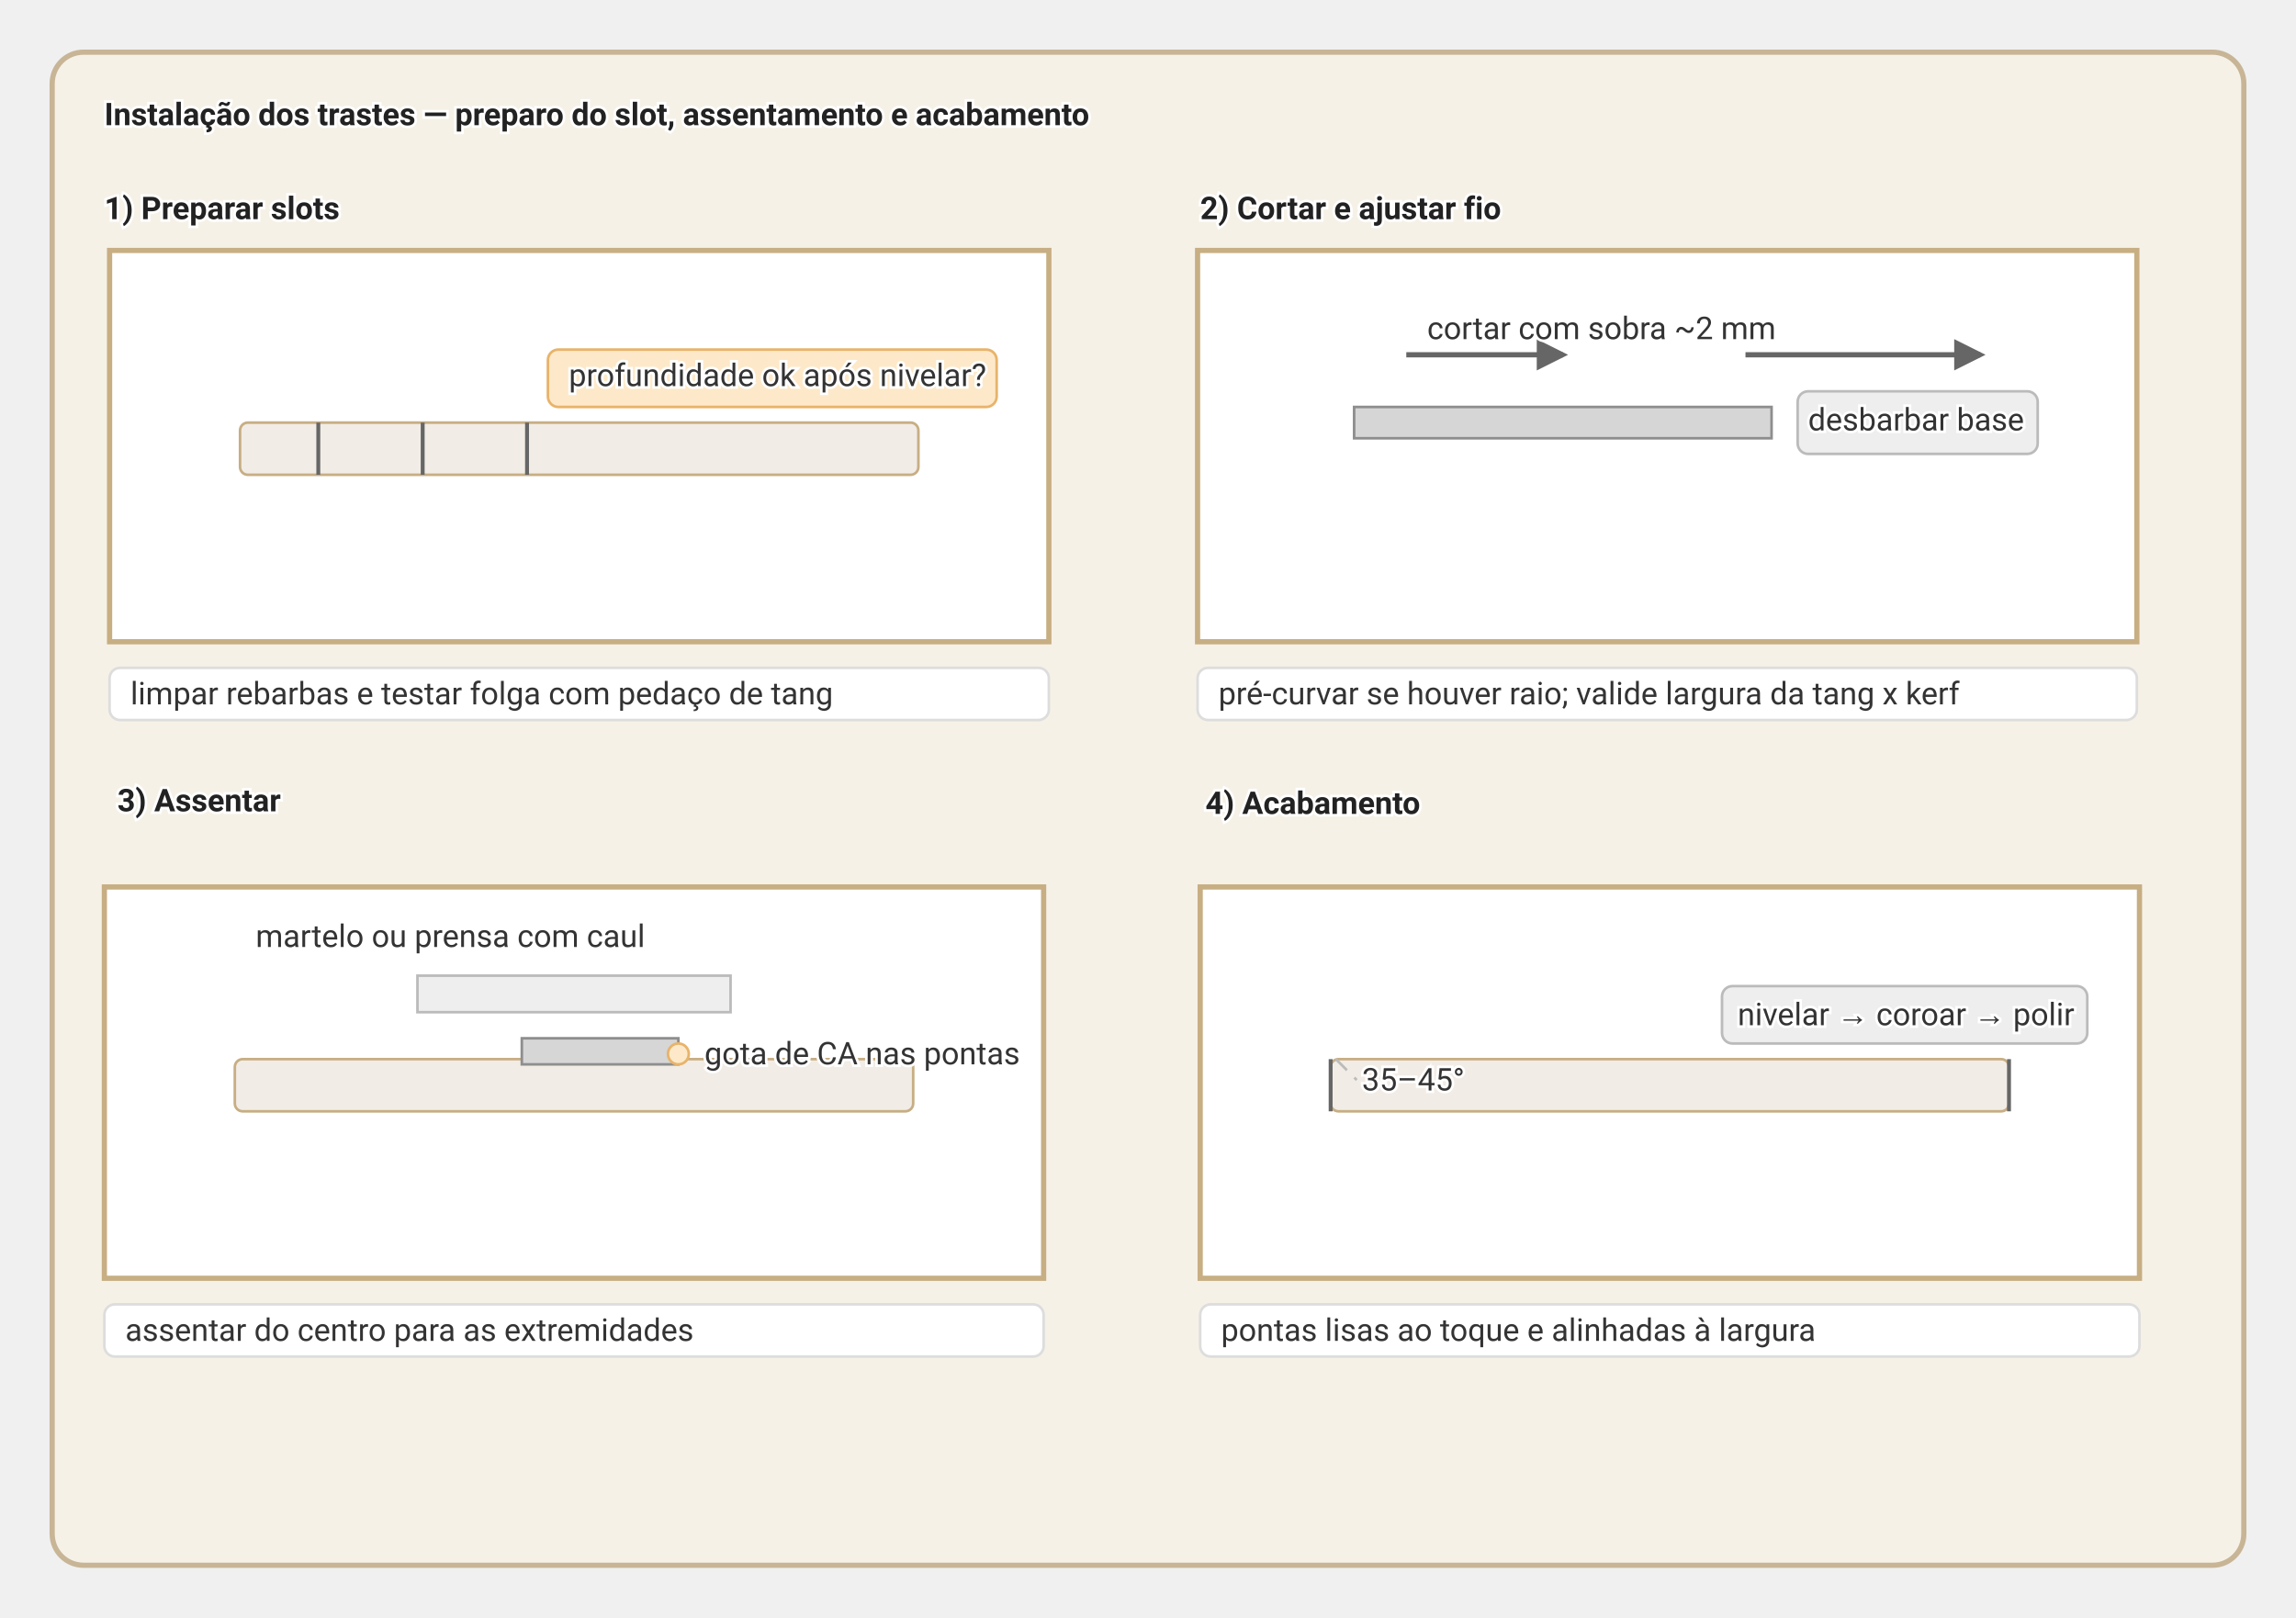
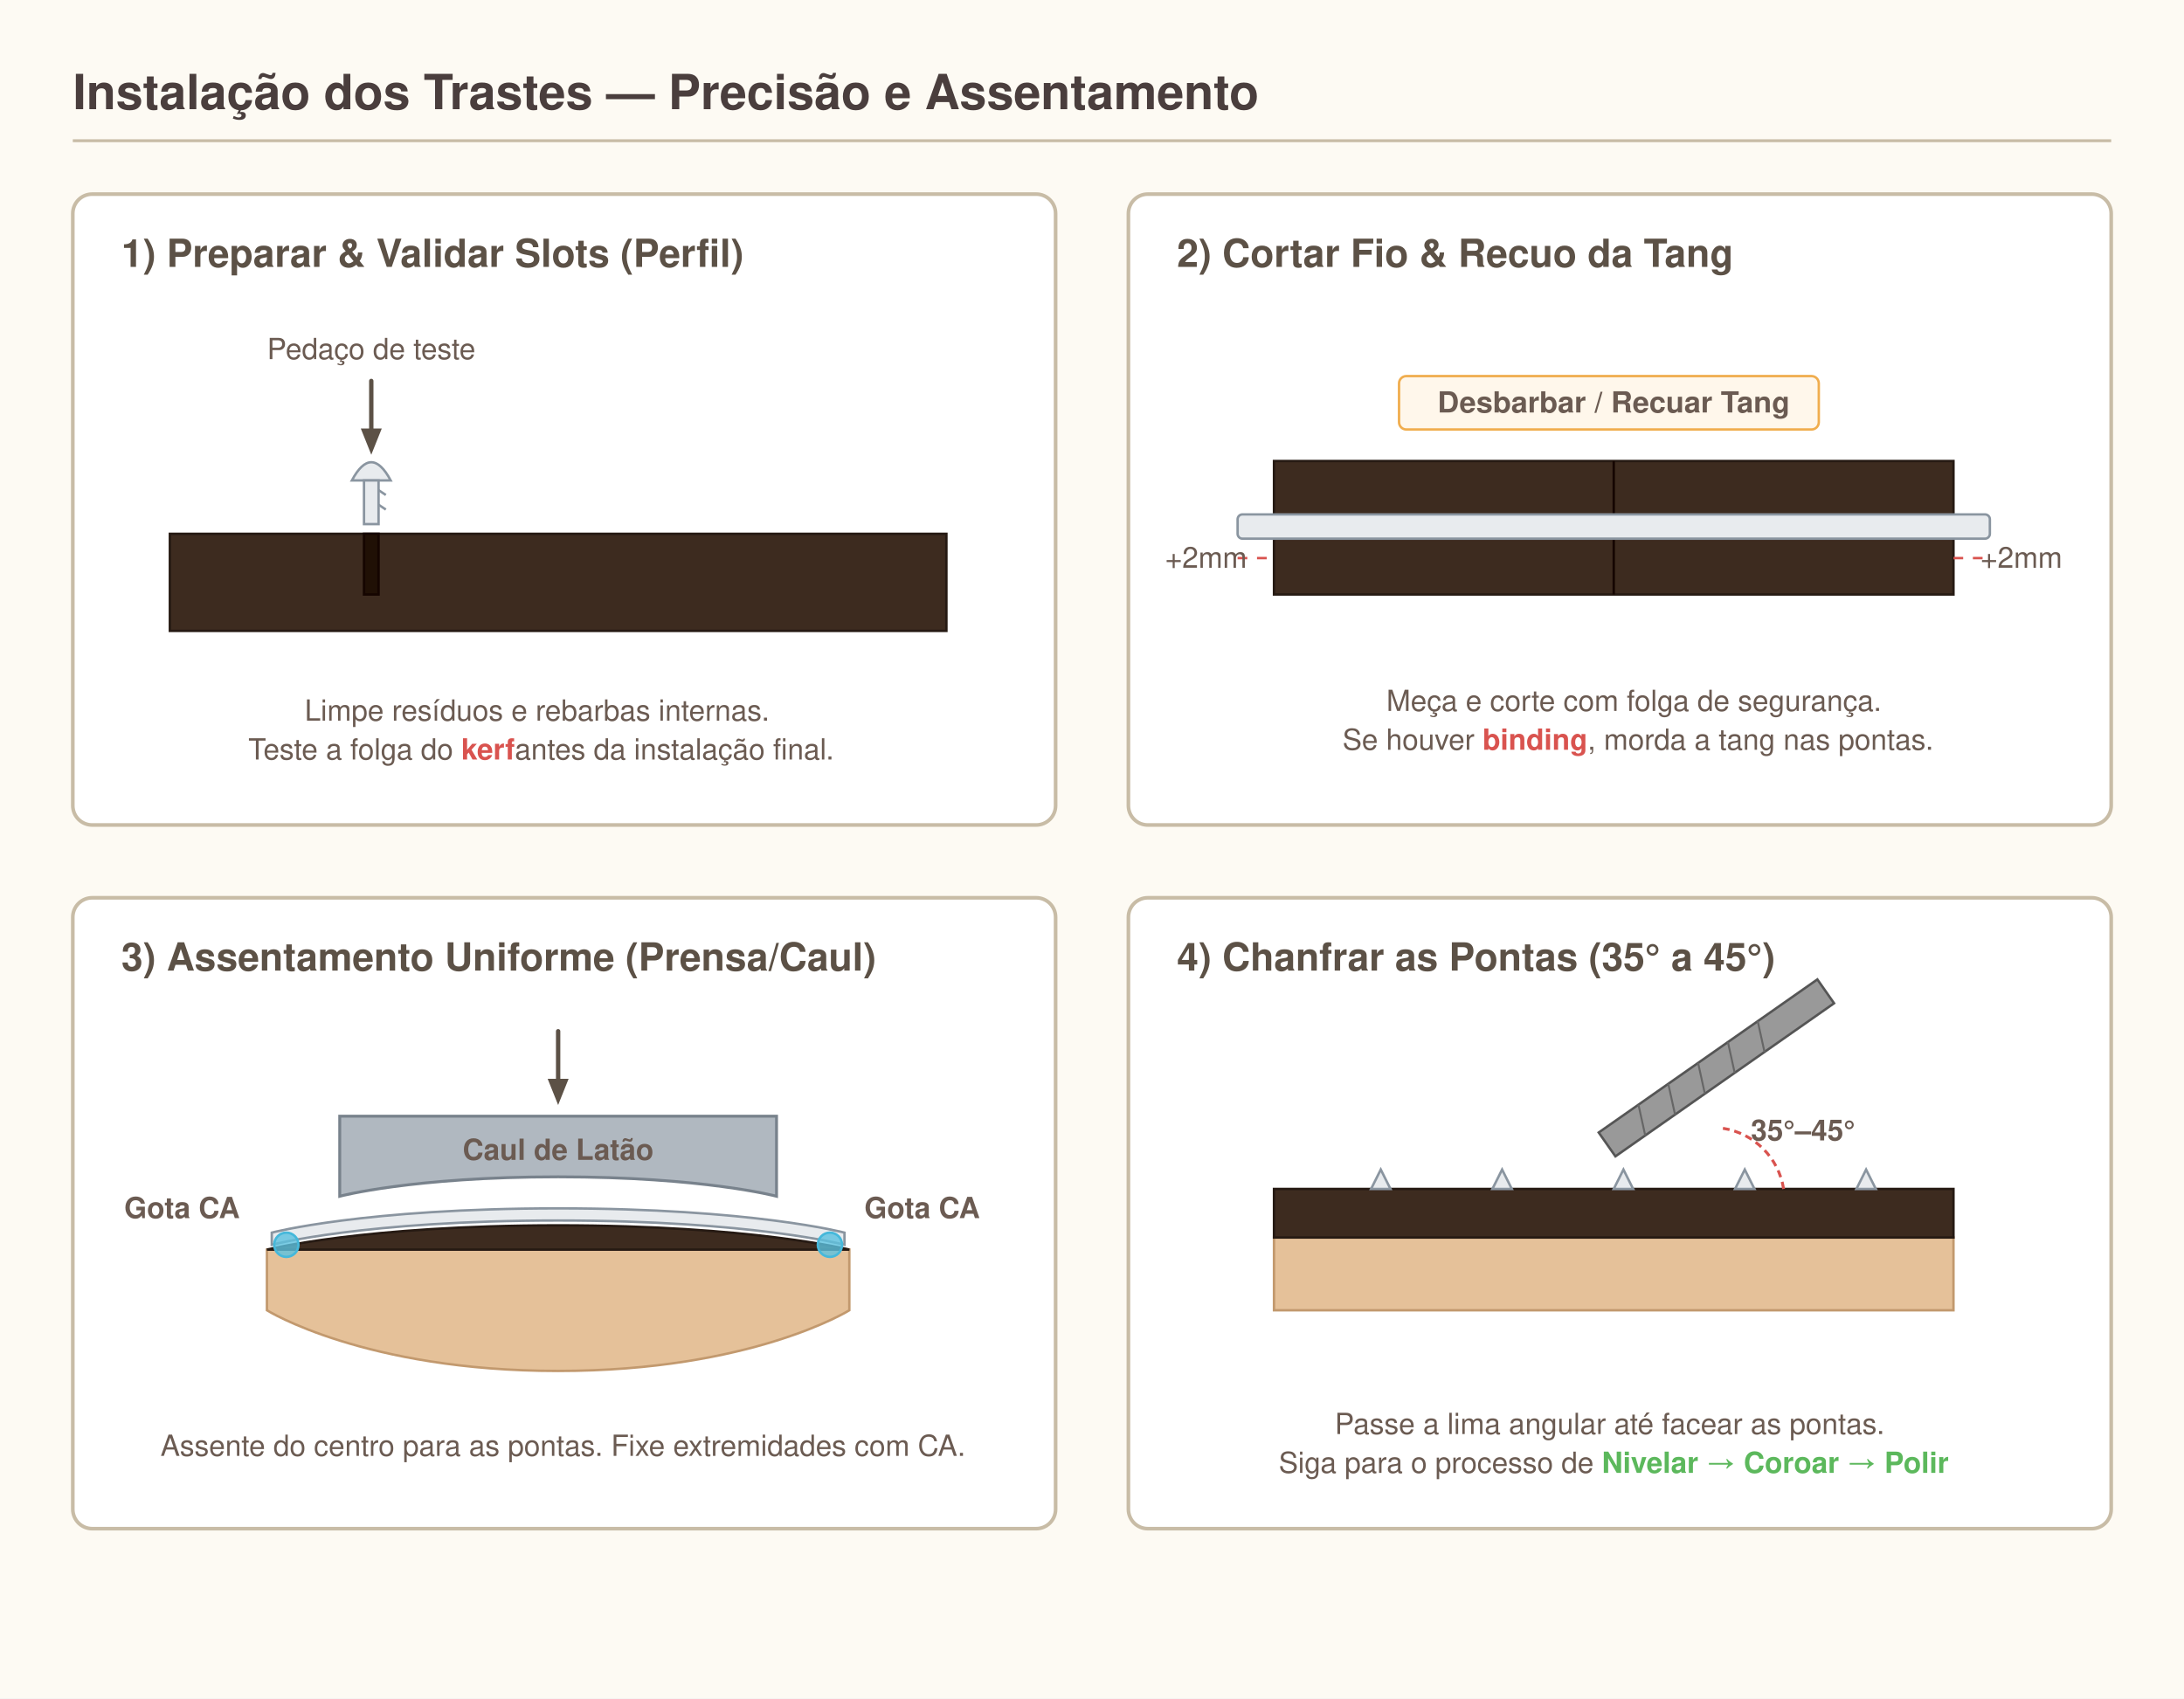
- <svg xmlns="http://www.w3.org/2000/svg" width="880" height="620" font-size="12" font-family="system-ui,Segoe UI,Roboto,Arial">
+ <svg xmlns="http://www.w3.org/2000/svg" width="900" height="700">
  <defs>
-     <marker orient="auto" refY="3" refX="5" markerHeight="6" markerWidth="6" id="arr-f">
-       <polygon id="svg_1" vector-effect="non-scaling-stroke" fill="#666" points="0,0 6,3 0,6" />
+     <marker orient="auto-start-reverse" markerHeight="6" markerWidth="6" refY="5" refX="5" viewBox="0 0 10 10" id="arrow-action">
+       <path id="svg_1" fill="#5c5146" d="m0,1l10,4l-10,4l0,-8z" />
    </marker>
  </defs>
  <g>
-     <rect id="svg_2" vector-effect="non-scaling-stroke" stroke-width="2" stroke="#c8b596" fill="#f6f1e7" class="panel" rx="12" height="580" width="840" y="20" x="20" />
-     <text id="svg_3" stroke="#fff" stroke-width="2px" paint-order="stroke fill" font-weight="700" fill="#222" class="title" y="48" x="40">Instalação dos trastes — preparo do slot, assentamento e acabamento</text>
-     <text id="svg_4" stroke="#fff" stroke-width="2px" paint-order="stroke fill" font-weight="700" fill="#222" class="title" y="84" x="40">1) Preparar slots</text>
-     <g id="svg_5">
-       <rect id="svg_6" vector-effect="non-scaling-stroke" stroke-width="2" stroke="#c7ae83" fill="#fff" class="board" height="150" width="360" y="96" x="42" />
-       <rect id="svg_7" vector-effect="non-scaling-stroke" stroke="#c7ae83" fill="#f2ece6" class="fb" rx="3" height="20" width="260" y="162" x="92" />
-       <line id="svg_8" vector-effect="non-scaling-stroke" stroke-width="1.5" stroke="#666" class="slot" y2="182" x2="122" y1="162" x1="122" />
-       <line id="svg_9" vector-effect="non-scaling-stroke" stroke-width="1.5" stroke="#666" class="slot" y2="182" x2="162" y1="162" x1="162" />
-       <line id="svg_10" vector-effect="non-scaling-stroke" stroke-width="1.5" stroke="#666" class="slot" y2="182" x2="202" y1="162" x1="202" />
-       <rect stroke="#e8b36b" id="svg_11" vector-effect="non-scaling-stroke" fill="#fde9c9" class="warn" rx="4" height="22" width="172" y="134" x="210" />
-       <text id="svg_12" stroke="#fff" stroke-width="2px" paint-order="stroke fill" fill="#333" class="note" y="148" x="218">profundidade ok após nivelar?</text>
-       <rect id="svg_13" vector-effect="non-scaling-stroke" stroke="#ddd" fill="#fff" class="labelbox" rx="4" height="20" width="360" y="256" x="42" />
-       <text id="svg_14" stroke="#fff" stroke-width="2px" paint-order="stroke fill" fill="#333" class="note" y="270" x="50">limpar rebarbas e testar folga com pedaço de tang</text>
+     <rect id="svg_3" fill="#fdfaf3" class="bg-canvas" height="700" width="900" />
+     <text id="svg_4" fill="#4a3e3d" font-weight="bold" font-size="20px" font-family="'Helvetica Neue', Helvetica, Arial, sans-serif" class="text-main-title" y="45" x="30">Instalação dos Trastes — Precisão e Assentamento</text>
+     <line id="svg_5" stroke-width="1.2" stroke="#c8bca6" y2="58" x2="870" y1="58" x1="30" />
+     <g id="svg_6">
+       <rect id="svg_7" x="30" y="80" rx="8" stroke-width="1.5" stroke="#c8bca6" fill="#ffffff" class="bg-panel" height="260" width="405" />
+       <text id="svg_8" fill="#5c5146" font-weight="bold" font-size="16px" font-family="'Helvetica Neue', Helvetica, Arial, sans-serif" class="text-step-title" y="110" x="50">1) Preparar &amp; Validar Slots (Perfil)</text>
+       <rect id="svg_9" stroke="#261a13" fill="#3d2b1f" class="escala-dark" height="40" width="320" y="220" x="70" />
+       <rect id="svg_10" stroke="#150500" fill="#201005" class="fret-slot" height="25" width="6" y="220" x="150" />
+       <g id="svg_11">
+         <path id="svg_12" stroke="#8a95a0" fill="#e8ebee" class="fret-wire" d="m145,198q8,-15 16,0l-16,0z" />
+         <rect id="svg_13" stroke="#8a95a0" fill="#e8ebee" class="fret-wire" height="18" width="6" y="198" x="150" />
+         <line id="svg_14" stroke="#8a95a0" y2="204" x2="159" y1="202" x1="156" />
+         <line id="svg_15" stroke="#8a95a0" y2="210" x2="159" y1="208" x1="156" />
+         <text id="svg_16" text-anchor="middle" fill="#6b5b52" font-family="'Helvetica Neue', Helvetica, Arial, sans-serif" font-size="12px" class="text-label" y="148" x="153">Pedaço de teste</text>
+       </g>
+       <line id="svg_17" stroke-linecap="round" fill="#5c5146" stroke-width="1.8" stroke="#5c5146" marker-end="url(#arrow-action)" class="seta-ação" y2="182" x2="153" y1="157" x1="153" />
+       <text id="svg_18" fill="#6b5b52" font-size="12px" font-family="'Helvetica Neue', Helvetica, Arial, sans-serif" text-anchor="middle" class="text-label" y="297" x="365">
+         <tspan id="svg_19" dy="0" x="223">Limpe resíduos e rebarbas internas.</tspan>
+         <tspan id="svg_20" dy="16" x="223">Teste a folga do
+      <tspan id="svg_21" font-weight="bold" fill="#d9534f" class="text-highlight">kerf</tspan>antes da instalação final.</tspan>
+       </text>
    </g>
-     <text id="svg_15" stroke="#fff" stroke-width="2px" paint-order="stroke fill" font-weight="700" fill="#222" class="title" y="84" x="460">2) Cortar e ajustar fio</text>
-     <g id="svg_16">
-       <rect id="svg_17" vector-effect="non-scaling-stroke" stroke-width="2" stroke="#c7ae83" fill="#fff" class="board" height="150" width="360" y="96" x="459" />
-       <rect id="svg_18" vector-effect="non-scaling-stroke" stroke="#8e8e8e" fill="#d6d6d6" class="wire" height="12" width="160" y="156" x="519" />
-       <rect stroke="#bbb" id="svg_19" vector-effect="non-scaling-stroke" fill="#eee" class="beam" rx="4" height="24" width="92" y="150" x="689" />
-       <text id="svg_20" stroke="#fff" stroke-width="2px" paint-order="stroke fill" fill="#333" class="note" y="165" x="693">desbarbar base</text>
-       <line id="svg_21" vector-effect="non-scaling-stroke" marker-end="url(#arr-f)" stroke-width="2" stroke="#666" class="arrow" y2="136" x2="599" y1="136" x1="539" />
-       <line id="svg_22" vector-effect="non-scaling-stroke" marker-end="url(#arr-f)" stroke-width="2" stroke="#666" class="arrow" y2="136" x2="759" y1="136" x1="669" />
-       <text id="svg_23" stroke="#fff" stroke-width="2px" paint-order="stroke fill" fill="#333" class="note" y="130" x="547">cortar com sobra ~2 mm</text>
-       <rect id="svg_24" vector-effect="non-scaling-stroke" stroke="#ddd" fill="#fff" class="labelbox" rx="4" height="20" width="360" y="256" x="459" />
-       <text id="svg_25" stroke="#fff" stroke-width="2px" paint-order="stroke fill" fill="#333" class="note" y="270" x="467">pré-curvar se houver raio; valide largura da tang x kerf</text>
+     <g id="svg_22">
+       <rect id="svg_23" x="465" y="80" rx="8" stroke-width="1.5" stroke="#c8bca6" fill="#ffffff" class="bg-panel" height="260" width="405" />
+       <text id="svg_24" fill="#5c5146" font-weight="bold" font-size="16px" font-family="'Helvetica Neue', Helvetica, Arial, sans-serif" class="text-step-title" y="110" x="485">2) Cortar Fio &amp; Recuo da Tang</text>
+       <rect id="svg_25" stroke="#261a13" fill="#3d2b1f" class="escala-dark" height="55" width="280" y="190" x="525" />
+       <line id="svg_26" stroke="#150500" fill="#201005" class="fret-slot" y2="245" x2="665" y1="190" x1="665" />
+       <rect id="svg_27" stroke="#8a95a0" fill="#e8ebee" class="fret-wire" rx="2" height="10" width="310" y="212" x="510" />
+       <line id="svg_28" stroke-dasharray="4,4" stroke="#d9534f" class="guia-dotted" y2="230" x2="525" y1="230" x1="510" />
+       <line id="svg_29" stroke-dasharray="4,4" stroke="#d9534f" class="guia-dotted" y2="230" x2="820" y1="230" x1="805" />
+       <text id="svg_30" text-anchor="middle" font-family="'Helvetica Neue', Helvetica, Arial, sans-serif" fill="#6b5b52" font-size="12px" class="text-label" y="234" x="497">+2mm</text>
+       <text id="svg_31" text-anchor="middle" font-family="'Helvetica Neue', Helvetica, Arial, sans-serif" fill="#6b5b52" font-size="12px" class="text-label" y="234" x="833">+2mm</text>
+       <g stroke="null" id="svg_32">
+         <rect stroke="#f0ad4e" id="svg_33" rx="3" fill="#fff7eb" height="22" width="172.976" y="155" x="576.526" />
+         <text transform="matrix(1.02834 0 0 1 -20.9054 0)" stroke="null" id="svg_34" text-anchor="middle" font-family="'Helvetica Neue', Helvetica, Arial, sans-serif" fill="#6b5b52" font-weight="bold" font-size="12px" class="text-label" y="170" x="667">Desbarbar / Recuar Tang</text>
+       </g>
+       <text id="svg_35" fill="#6b5b52" font-size="12px" font-family="'Helvetica Neue', Helvetica, Arial, sans-serif" text-anchor="middle" class="text-label" y="293" x="807">
+         <tspan id="svg_36" dy="0" x="675">Meça e corte com folga de segurança.</tspan>
+         <tspan id="svg_37" dy="16" x="675">Se houver
+      <tspan id="svg_38" font-weight="bold" fill="#d9534f" class="text-highlight">binding</tspan>, morda a tang nas pontas.</tspan>
+       </text>
    </g>
-     <text id="svg_26" stroke="#fff" stroke-width="2px" paint-order="stroke fill" font-weight="700" fill="#222" class="title" y="311" x="45">3) Assentar</text>
-     <g id="svg_27">
-       <rect id="svg_28" vector-effect="non-scaling-stroke" stroke-width="2" stroke="#c7ae83" fill="#fff" class="board" height="150" width="360" y="340" x="40" />
-       <rect id="svg_29" vector-effect="non-scaling-stroke" stroke="#c7ae83" fill="#f2ece6" class="fb" rx="3" height="20" width="260" y="406" x="90" />
-       <rect id="svg_30" vector-effect="non-scaling-stroke" stroke="#bbb" fill="#eee" class="beam" height="14" width="120" y="374" x="160" />
-       <rect id="svg_31" vector-effect="non-scaling-stroke" stroke="#8e8e8e" fill="#d6d6d6" class="wire" height="10" width="60" y="398" x="200" />
-       <circle id="svg_32" vector-effect="non-scaling-stroke" stroke="#e8b36b" fill="#fde9c9" class="warn" r="4" cy="404" cx="260" />
-       <text id="svg_33" stroke="#fff" stroke-width="2px" paint-order="stroke fill" fill="#333" class="note" y="408" x="270">gota de CA nas pontas</text>
-       <text id="svg_34" stroke="#fff" stroke-width="2px" paint-order="stroke fill" fill="#333" class="note" y="363" x="98">martelo ou prensa com caul</text>
-       <rect id="svg_35" vector-effect="non-scaling-stroke" stroke="#ddd" fill="#fff" class="labelbox" rx="4" height="20" width="360" y="500" x="40" />
-       <text id="svg_36" stroke="#fff" stroke-width="2px" paint-order="stroke fill" fill="#333" class="note" y="514" x="48">assentar do centro para as extremidades</text>
+     <g id="svg_39">
+       <rect id="svg_40" x="30" y="370" rx="8" stroke-width="1.5" stroke="#c8bca6" fill="#ffffff" class="bg-panel" height="260" width="405" />
+       <text id="svg_41" fill="#5c5146" font-weight="bold" font-size="16px" font-family="'Helvetica Neue', Helvetica, Arial, sans-serif" class="text-step-title" y="400" x="50">3) Assentamento Uniforme (Prensa/Caul)</text>
+       <path id="svg_42" stroke="#c2996e" fill="#e5c199" class="wood-light" d="m110,540c0,0 40,25 120,25c80,0 120,-25 120,-25l0,-25l-240,0l0,25z" />
+       <path id="svg_43" stroke="#261a13" fill="#3d2b1f" class="escala-dark" d="m110,515c0,0 40,-10 120,-10c80,0 120,10 120,10l-240,0z" />
+       <path id="svg_44" stroke="#8a95a0" fill="#e8ebee" class="fret-wire" d="m112,513c0,0 38,-10 118,-10c80,0 118,10 118,10l0,-5c0,0 -38,-10 -118,-10c-80,0 -118,10 -118,10l0,5z" />
+       <path id="svg_45" stroke-width="1.2" stroke="#78828c" fill="#b0b8c0" class="metal-tool" d="m140,493c0,0 30,-8 90,-8c60,0 90,8 90,8l0,-33l-180,0l0,33z" />
+       <text id="svg_46" text-anchor="middle" fill="#6b5b52" font-family="'Helvetica Neue', Helvetica, Arial, sans-serif" font-size="12px" font-weight="bold" class="text-label" y="478" x="230">Caul de Latão</text>
+       <line id="svg_47" stroke-linecap="round" fill="#5c5146" stroke="#5c5146" marker-end="url(#arrow-action)" stroke-width="1.8" class="seta-ação" y2="450" x2="230" y1="425" x1="230" />
+       <circle id="svg_48" stroke="#46b8da" fill-opacity="0.8" fill="#5bc0de" class="glue-dot" r="5" cy="513" cx="118" />
+       <circle id="svg_49" stroke="#46b8da" fill-opacity="0.8" fill="#5bc0de" class="glue-dot" r="5" cy="513" cx="342" />
+       <text id="svg_50" text-anchor="middle" font-family="'Helvetica Neue', Helvetica, Arial, sans-serif" font-weight="bold" fill="#6b5b52" font-size="12px" class="text-label" y="502" x="75">Gota CA</text>
+       <text id="svg_51" text-anchor="middle" font-family="'Helvetica Neue', Helvetica, Arial, sans-serif" font-weight="bold" fill="#6b5b52" font-size="12px" class="text-label" y="502" x="380">Gota CA</text>
+       <text id="svg_52" fill="#6b5b52" font-size="12px" font-family="'Helvetica Neue', Helvetica, Arial, sans-serif" text-anchor="middle" class="text-label" y="600" x="232">Assente do centro para as pontas. Fixe extremidades com CA.</text>
    </g>
-     <text id="svg_37" stroke="#fff" stroke-width="2px" paint-order="stroke fill" font-weight="700" fill="#222" class="title" y="312" x="462">4) Acabamento</text>
-     <g id="svg_38">
-       <rect id="svg_39" vector-effect="non-scaling-stroke" stroke-width="2" stroke="#c7ae83" fill="#fff" class="board" height="150" width="360" y="340" x="460" />
-       <rect id="svg_40" vector-effect="non-scaling-stroke" stroke="#c7ae83" fill="#f2ece6" class="fb" rx="3" height="20" width="260" y="406" x="510" />
-       <line id="svg_41" vector-effect="non-scaling-stroke" stroke-width="1.5" stroke="#666" class="slot" y2="426" x2="510" y1="406" x1="510" />
-       <line id="svg_42" vector-effect="non-scaling-stroke" stroke-width="1.5" stroke="#666" class="slot" y2="426" x2="770" y1="406" x1="770" />
-       <path id="svg_43" vector-effect="non-scaling-stroke" stroke-dasharray="6,4" stroke="#bbb" fill="none" class="ghost" d="m512,406l8,8" />
-       <text id="svg_44" stroke="#fff" stroke-width="2px" paint-order="stroke fill" fill="#333" class="note" y="418" x="522">35–45°</text>
-       <rect id="svg_45" vector-effect="non-scaling-stroke" stroke="#bbb" fill="#eee" class="beam" rx="4" height="22" width="140" y="378" x="660" />
-       <text id="svg_46" stroke="#fff" stroke-width="2px" paint-order="stroke fill" fill="#333" class="note" y="393" x="666">nivelar → coroar → polir</text>
-       <rect id="svg_47" vector-effect="non-scaling-stroke" stroke="#ddd" fill="#fff" class="labelbox" rx="4" height="20" width="360" y="500" x="460" />
-       <text id="svg_48" stroke="#fff" stroke-width="2px" paint-order="stroke fill" fill="#333" class="note" y="514" x="468">pontas lisas ao toque e alinhadas à largura</text>
+     <g id="svg_53">
+       <rect id="svg_54" x="465" y="370" rx="8" stroke-width="1.5" stroke="#c8bca6" fill="#ffffff" class="bg-panel" height="260" width="405" />
+       <text id="svg_55" fill="#5c5146" font-weight="bold" font-size="16px" font-family="'Helvetica Neue', Helvetica, Arial, sans-serif" class="text-step-title" y="400" x="485">4) Chanfrar as Pontas (35° a 45°)</text>
+       <rect id="svg_56" stroke="#c2996e" fill="#e5c199" class="wood-light" height="30" width="280" y="510" x="525" />
+       <rect id="svg_57" stroke="#261a13" fill="#3d2b1f" class="escala-dark" height="20" width="280" y="490" x="525" />
+       <path id="svg_58" stroke="#8a95a0" fill="#e8ebee" class="fret-wire" d="m565,490l4,-8l4,8l-8,0z" />
+       <path id="svg_59" stroke="#8a95a0" fill="#e8ebee" class="fret-wire" d="m615,490l4,-8l4,8l-8,0z" />
+       <path id="svg_60" stroke="#8a95a0" fill="#e8ebee" class="fret-wire" d="m665,490l4,-8l4,8l-8,0z" />
+       <path id="svg_61" stroke="#8a95a0" fill="#e8ebee" class="fret-wire" d="m715,490l4,-8l4,8l-8,0z" />
+       <path id="svg_62" stroke="#8a95a0" fill="#e8ebee" class="fret-wire" d="m765,490l4,-8l4,8l-8,0z" />
+       <g transform="rotate(-35 667 461)" id="svg_63">
+         <rect id="svg_64" stroke="#555" fill="#999" height="12" width="110" y="461" x="657" />
+         <line id="svg_65" stroke-width="0.8" stroke="#666" y2="473" x2="672" y1="461" x1="677" />
+         <line id="svg_66" stroke-width="0.8" stroke="#666" y2="473" x2="687" y1="461" x1="692" />
+         <line id="svg_67" stroke-width="0.8" stroke="#666" y2="473" x2="702" y1="461" x1="707" />
+         <line id="svg_68" stroke-width="0.8" stroke="#666" y2="473" x2="717" y1="461" x1="722" />
+         <line id="svg_69" stroke-width="0.8" stroke="#666" y2="473" x2="732" y1="461" x1="737" />
+       </g>
+       <path id="svg_70" stroke-dasharray="3,2" stroke-width="1.2" stroke="#d9534f" fill="none" d="m735,490a30,30 0 0 0 -25,-25" />
+       <text id="svg_71" text-anchor="middle" font-size="12px" font-family="'Helvetica Neue', Helvetica, Arial, sans-serif" font-weight="bold" fill="#6b5b52" class="text-label" y="470" x="743">35°–45°</text>
+       <text id="svg_72" fill="#6b5b52" font-size="12px" font-family="'Helvetica Neue', Helvetica, Arial, sans-serif" text-anchor="middle" class="text-label" y="591" x="797">
+         <tspan id="svg_73" dy="0" x="665">Passe a lima angular até facear as pontas.</tspan>
+         <tspan id="svg_74" dy="16" x="665">Siga para o processo de
+      <tspan id="svg_75" fill="#5cb85c" font-weight="bold">Nivelar → Coroar → Polir</tspan>
+         </tspan>
+       </text>
    </g>
  </g>
</svg>
